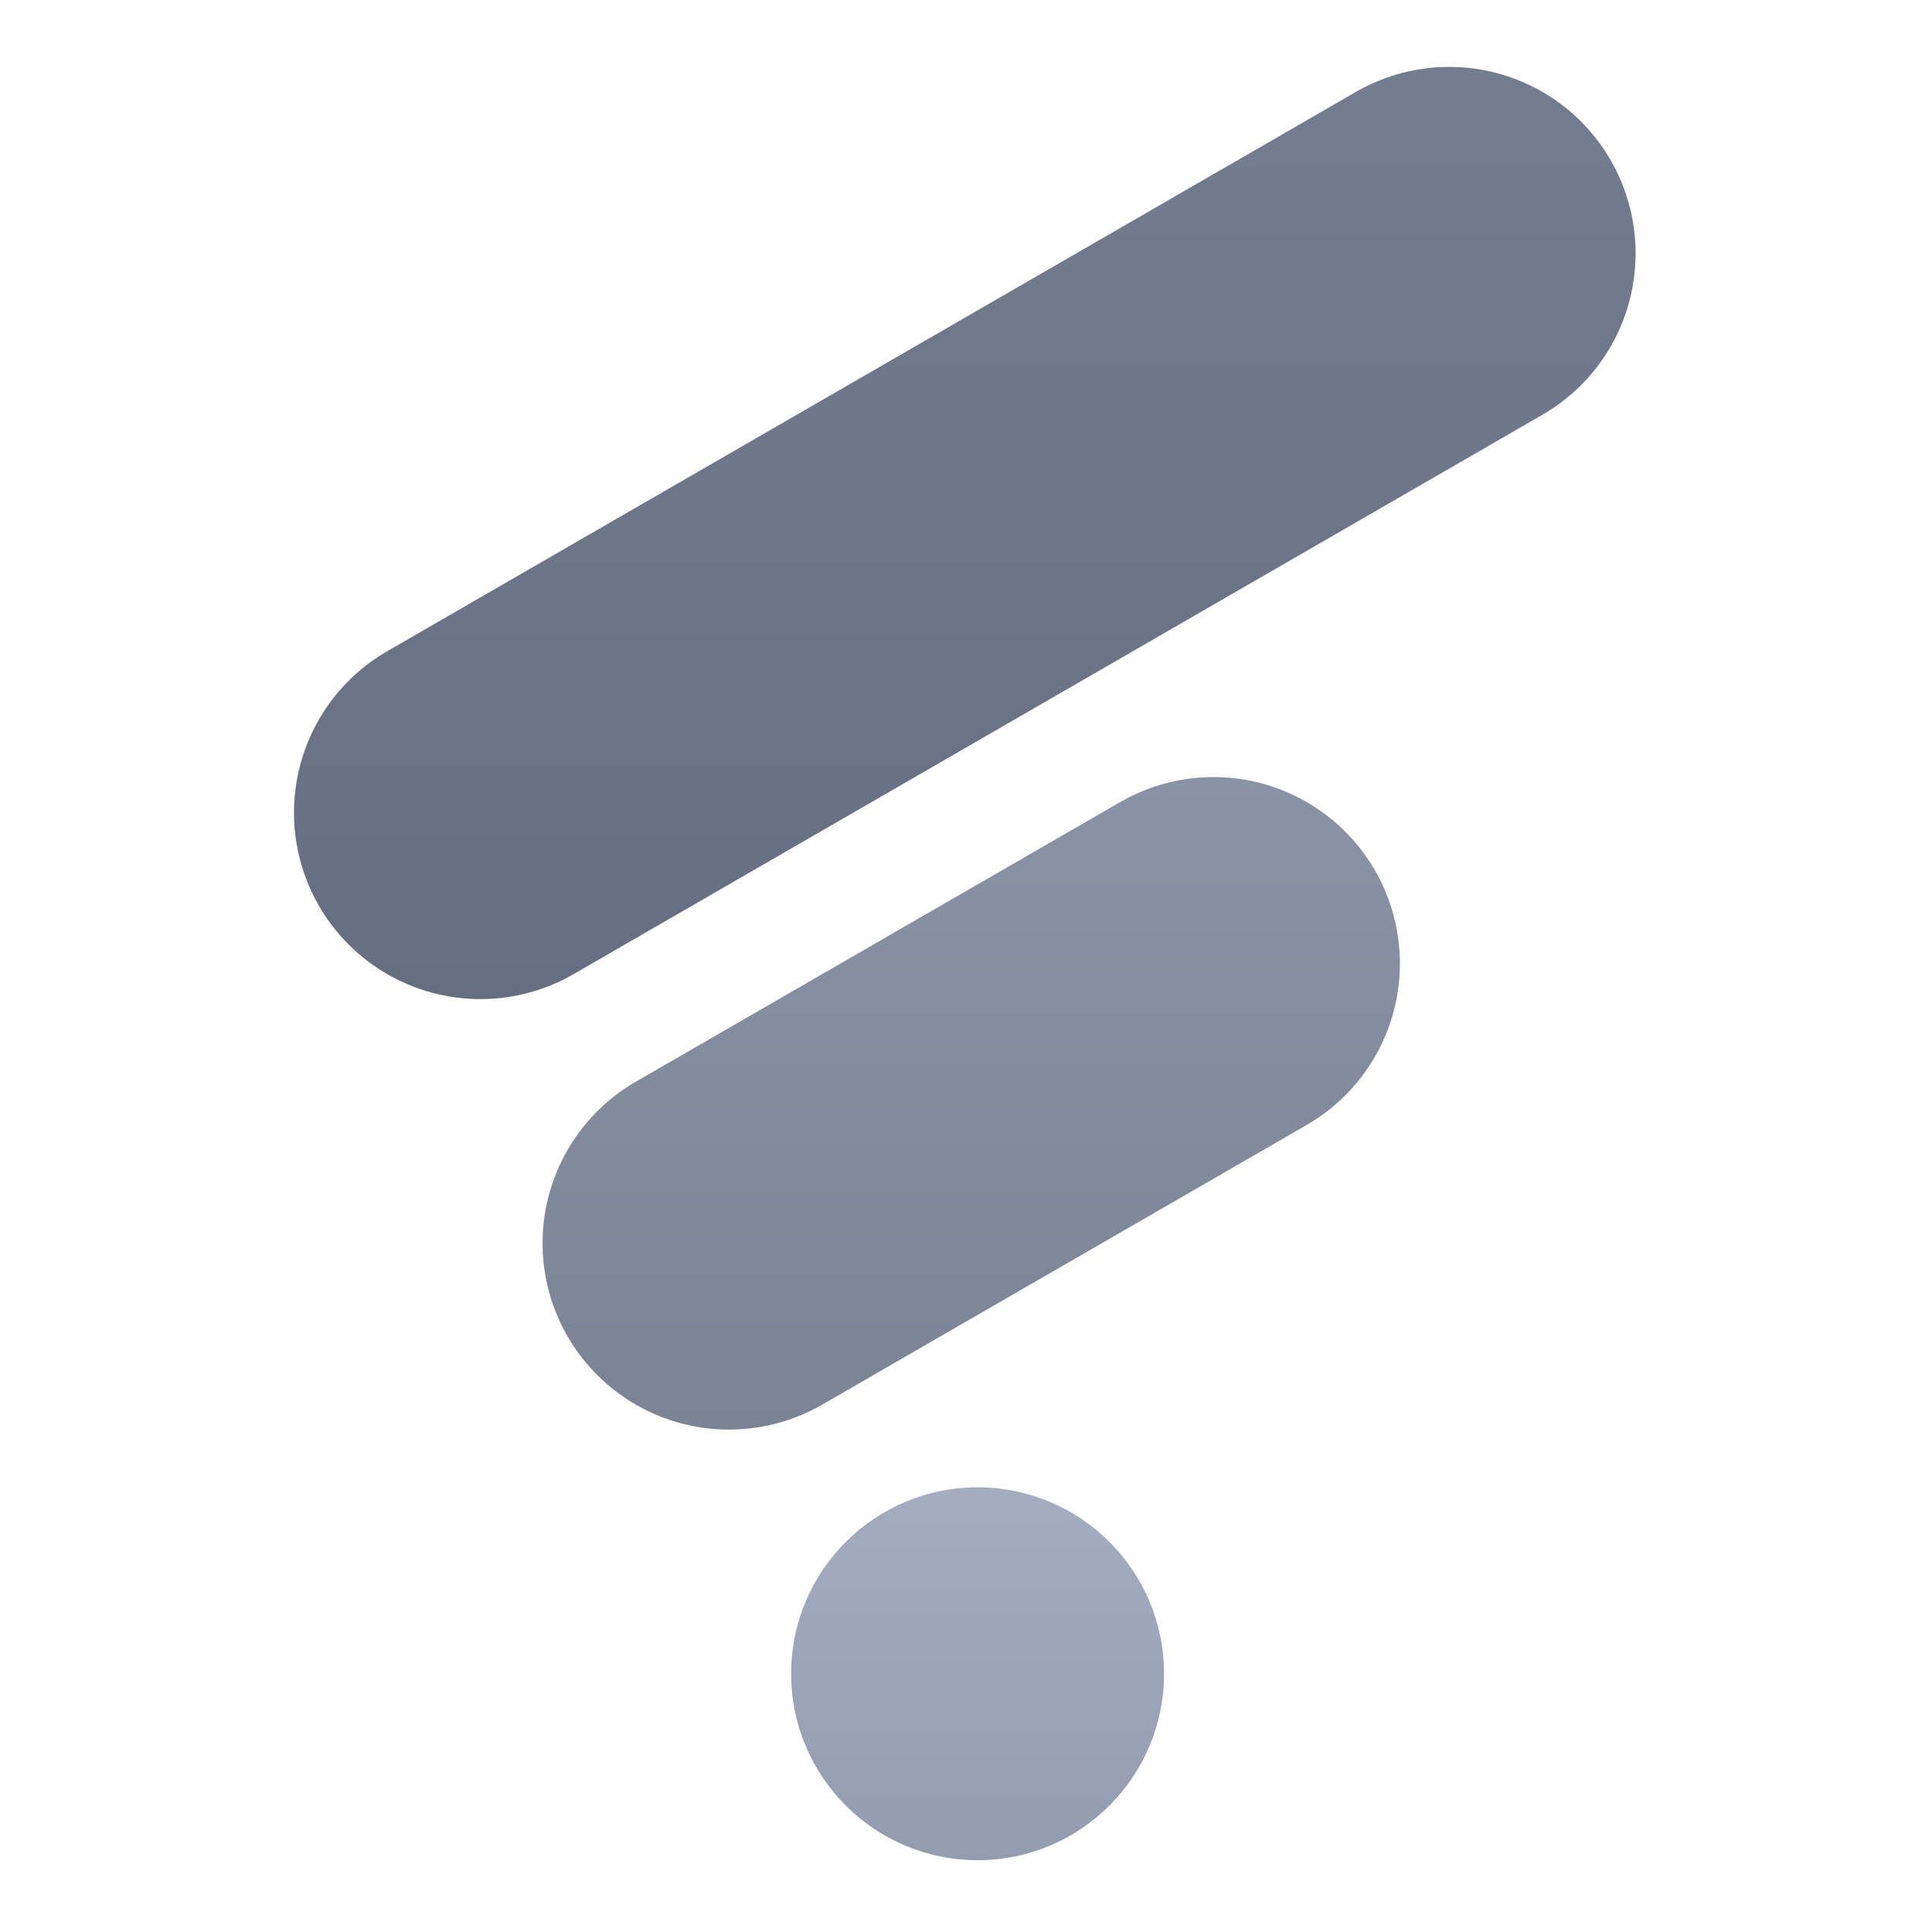
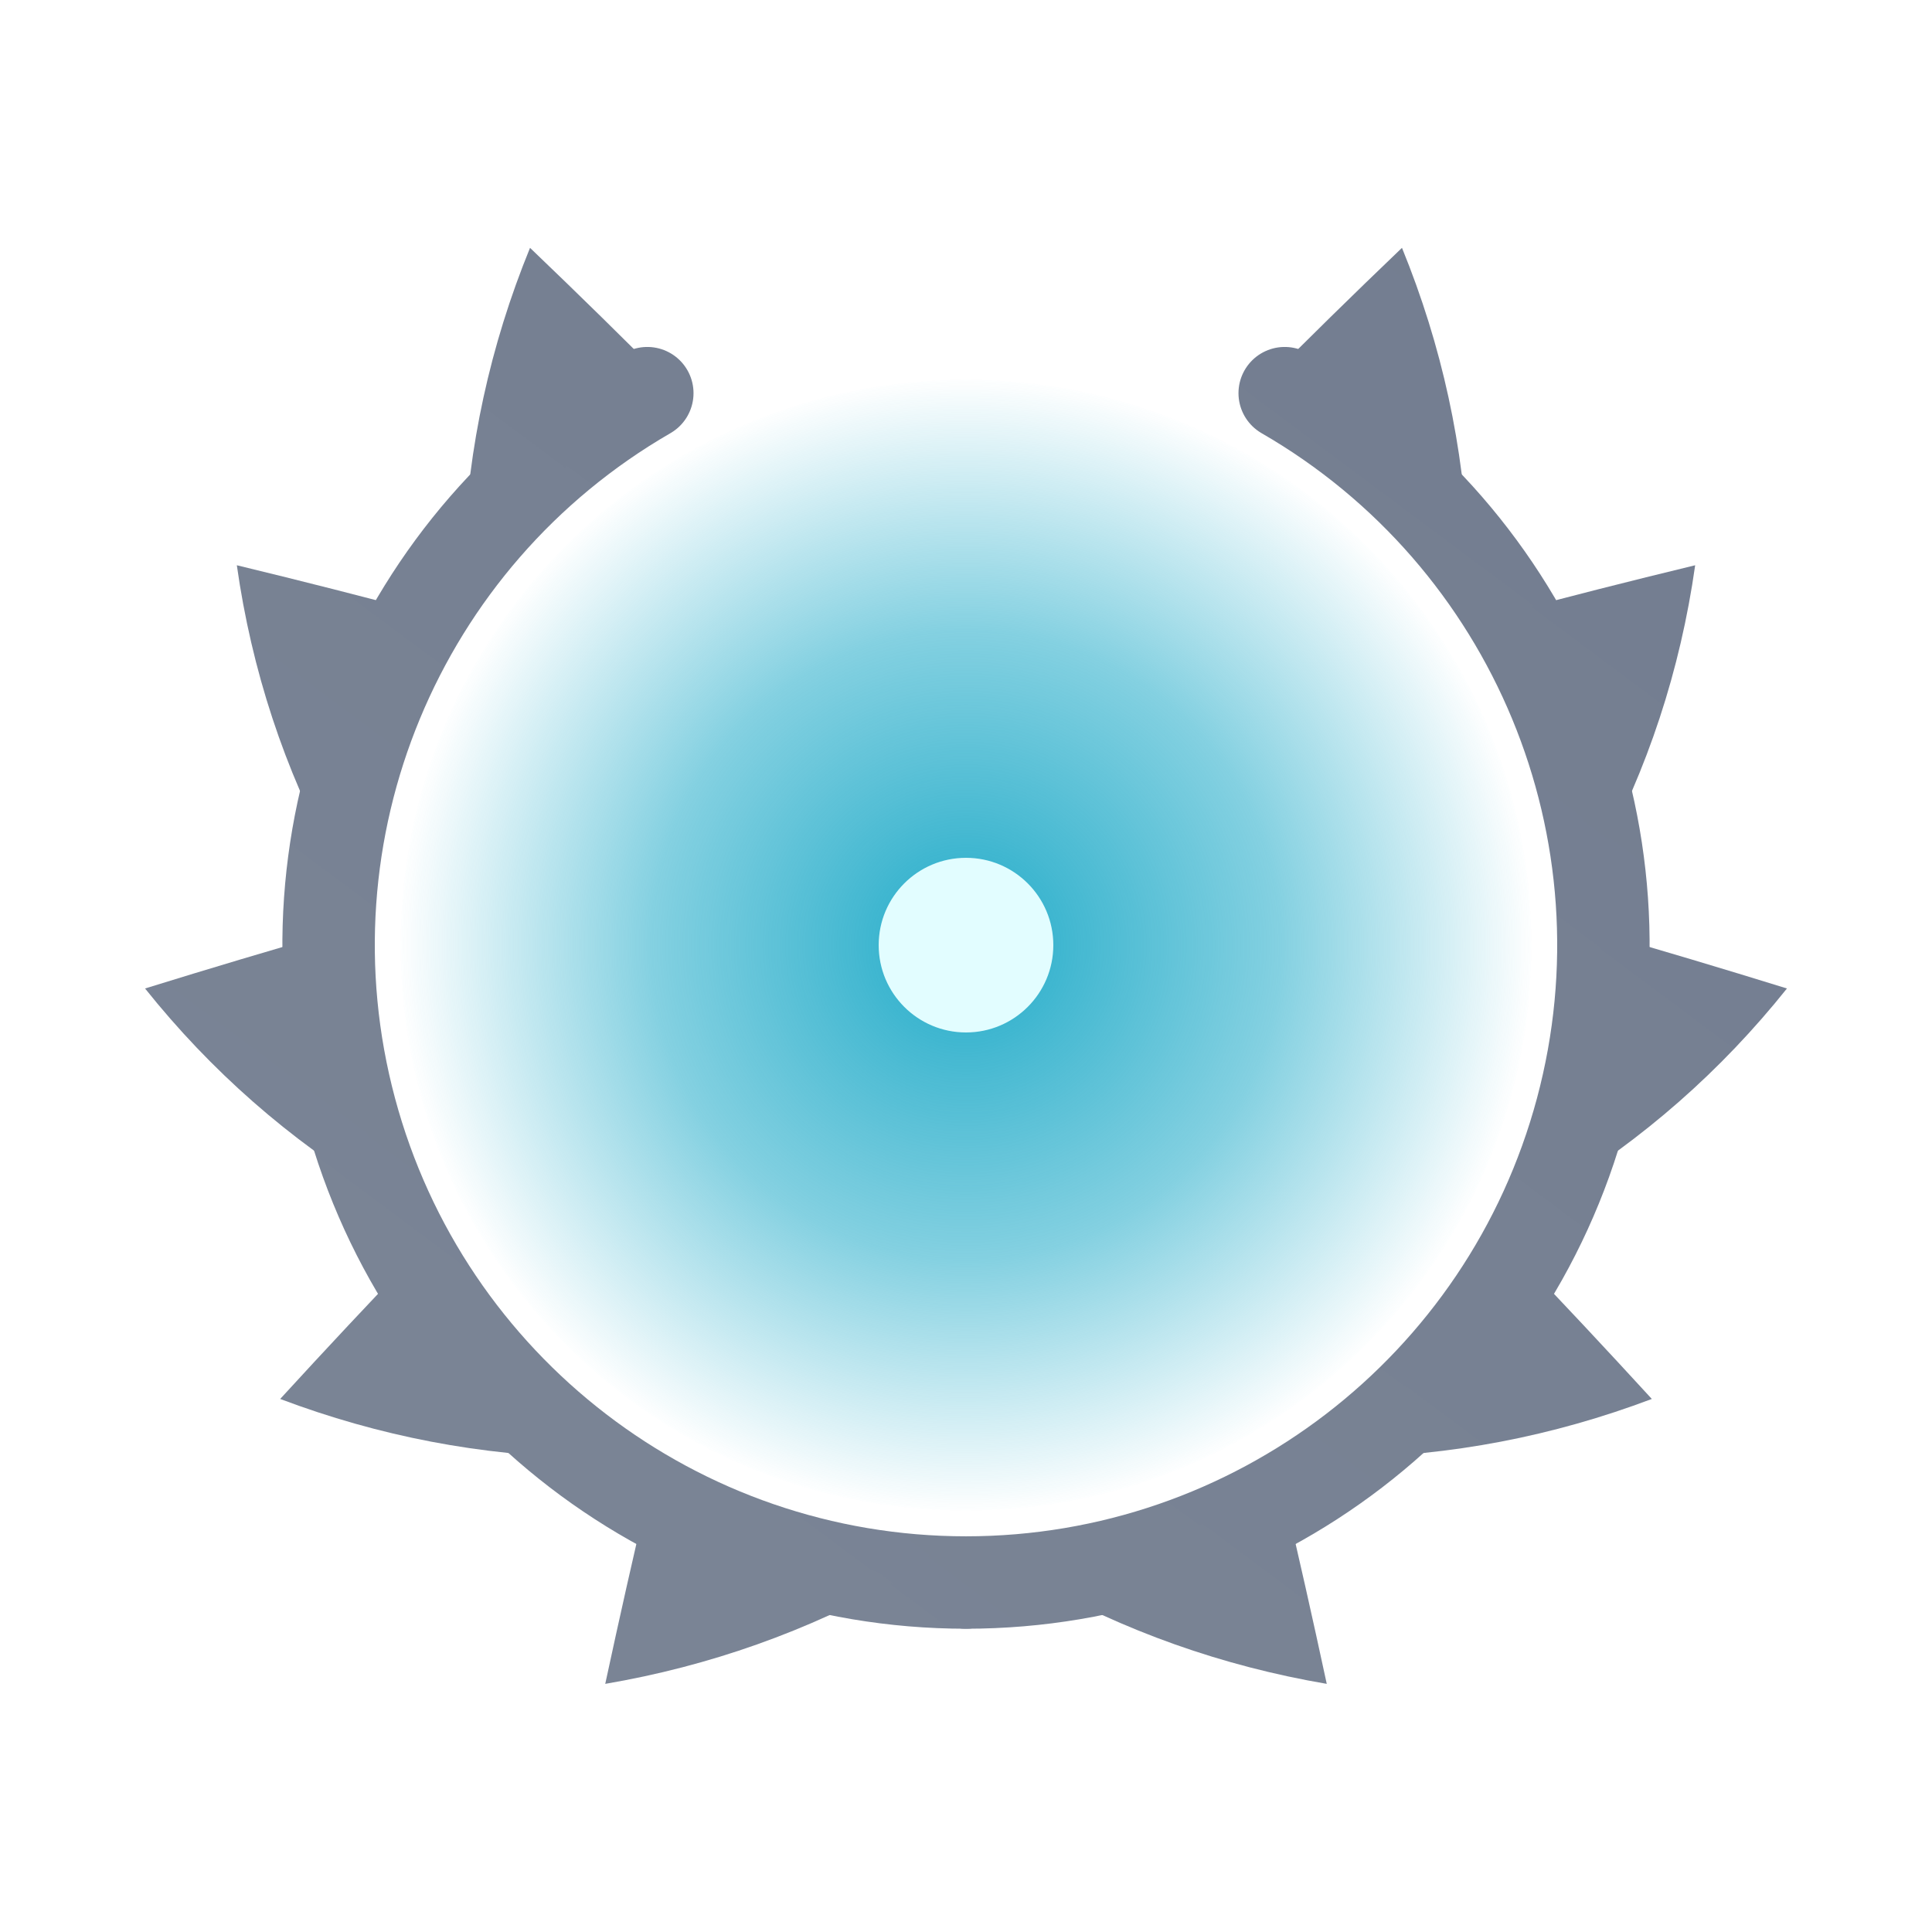
<svg xmlns="http://www.w3.org/2000/svg" width="240" height="240" viewBox="0 0 240 240">
  <defs>
-     <linearGradient id="top" x1="0" y1="8.31" x2="0" y2="124.11" gradientUnits="userSpaceOnUse">
+     <linearGradient id="ribbon" x1="1.00" y1="-1.13" x2="-0.53" y2="0.92" gradientUnits="userSpaceOnUse">
      <stop offset="0" stop-color="#737D90" />
-       <stop offset="1" stop-color="#656F81" />
-     </linearGradient>
-     <linearGradient id="mid" x1="0" y1="96.53" x2="0" y2="177.59" gradientUnits="userSpaceOnUse">
-       <stop offset="0" stop-color="#8893A5" />
      <stop offset="1" stop-color="#7A8495" />
    </linearGradient>
-     <linearGradient id="dot" x1="0" y1="184.76" x2="0" y2="231.08" gradientUnits="userSpaceOnUse">
-       <stop offset="0" stop-color="#A2ADC0" />
-       <stop offset="1" stop-color="#929DB0" />
-     </linearGradient>
+     <radialGradient id="orb" cx="0" cy="0" r="0.887" gradientUnits="userSpaceOnUse">
+       <stop offset="0" stop-color="#1EAAC8" stop-opacity="0.98" />
+       <stop offset="0.55" stop-color="#1EAAC8" stop-opacity="0.55" />
+       <stop offset="1" stop-color="#1EAAC8" stop-opacity="0" />
+     </radialGradient>
  </defs>
-   <g stroke-width="46.32" stroke-linecap="round">
-     <line x1="59.68" y1="100.95" x2="180.02" y2="31.47" stroke="url(#top)" />
-     <line x1="90.56" y1="154.43" x2="150.74" y2="119.69" stroke="url(#mid)" />
+   <g transform="translate(120 117.4084) scale(79.17828)">
+     <circle cx="0" cy="0" r="0.887" fill="url(#orb)" />
+     <path d="M0,1 A1,1 0 0 1 -0.5,-0.866" fill="none" stroke="url(#ribbon)" stroke-width="0.145" stroke-linecap="round" />
+     <path d="M0.5,-0.866 A1,1 0 0 1 0,1" fill="none" stroke="url(#ribbon)" stroke-width="0.145" stroke-linecap="round" />
+     <path d="M-0.104,0.995 Q-0.32,1.117 -0.566,1.159 Q-0.532,1.001 -0.5,0.866 Z" fill="url(#ribbon)" />
+     <path d="M-0.595,0.804 Q-0.843,0.8 -1.076,0.712 Q-0.966,0.592 -0.87,0.492 Z" fill="url(#ribbon)" />
+     <path d="M-0.92,0.391 Q-1.133,0.262 -1.288,0.068 Q-1.133,0.02 -1,-0.018 Z" fill="url(#ribbon)" />
+     <path d="M-0.991,-0.131 Q-1.109,-0.349 -1.144,-0.596 Q-0.987,-0.558 -0.853,-0.522 Z" fill="url(#ribbon)" />
+     <path d="M-0.788,-0.616 Q-0.778,-0.864 -0.684,-1.094 Q-0.567,-0.982 -0.469,-0.883 Z" fill="url(#ribbon)" />
+     <path d="M0.104,0.995 Q0.32,1.117 0.566,1.159 Q0.532,1.001 0.5,0.866 Z" fill="url(#ribbon)" />
+     <path d="M0.595,0.804 Q0.843,0.8 1.076,0.712 Q0.966,0.592 0.87,0.492 Z" fill="url(#ribbon)" />
+     <path d="M0.92,0.391 Q1.133,0.262 1.288,0.068 Q1.133,0.02 1,-0.018 Z" fill="url(#ribbon)" />
+     <path d="M0.991,-0.131 Q1.109,-0.349 1.144,-0.596 Q0.987,-0.558 0.853,-0.522 Z" fill="url(#ribbon)" />
+     <path d="M0.788,-0.616 Q0.778,-0.864 0.684,-1.094 Q0.567,-0.982 0.469,-0.883 Z" fill="url(#ribbon)" />
+     <circle cx="0" cy="0" r="0.137" fill="#E2FDFF" />
  </g>
-   <circle cx="121.44" cy="207.92" r="23.16" fill="url(#dot)" />
</svg>
